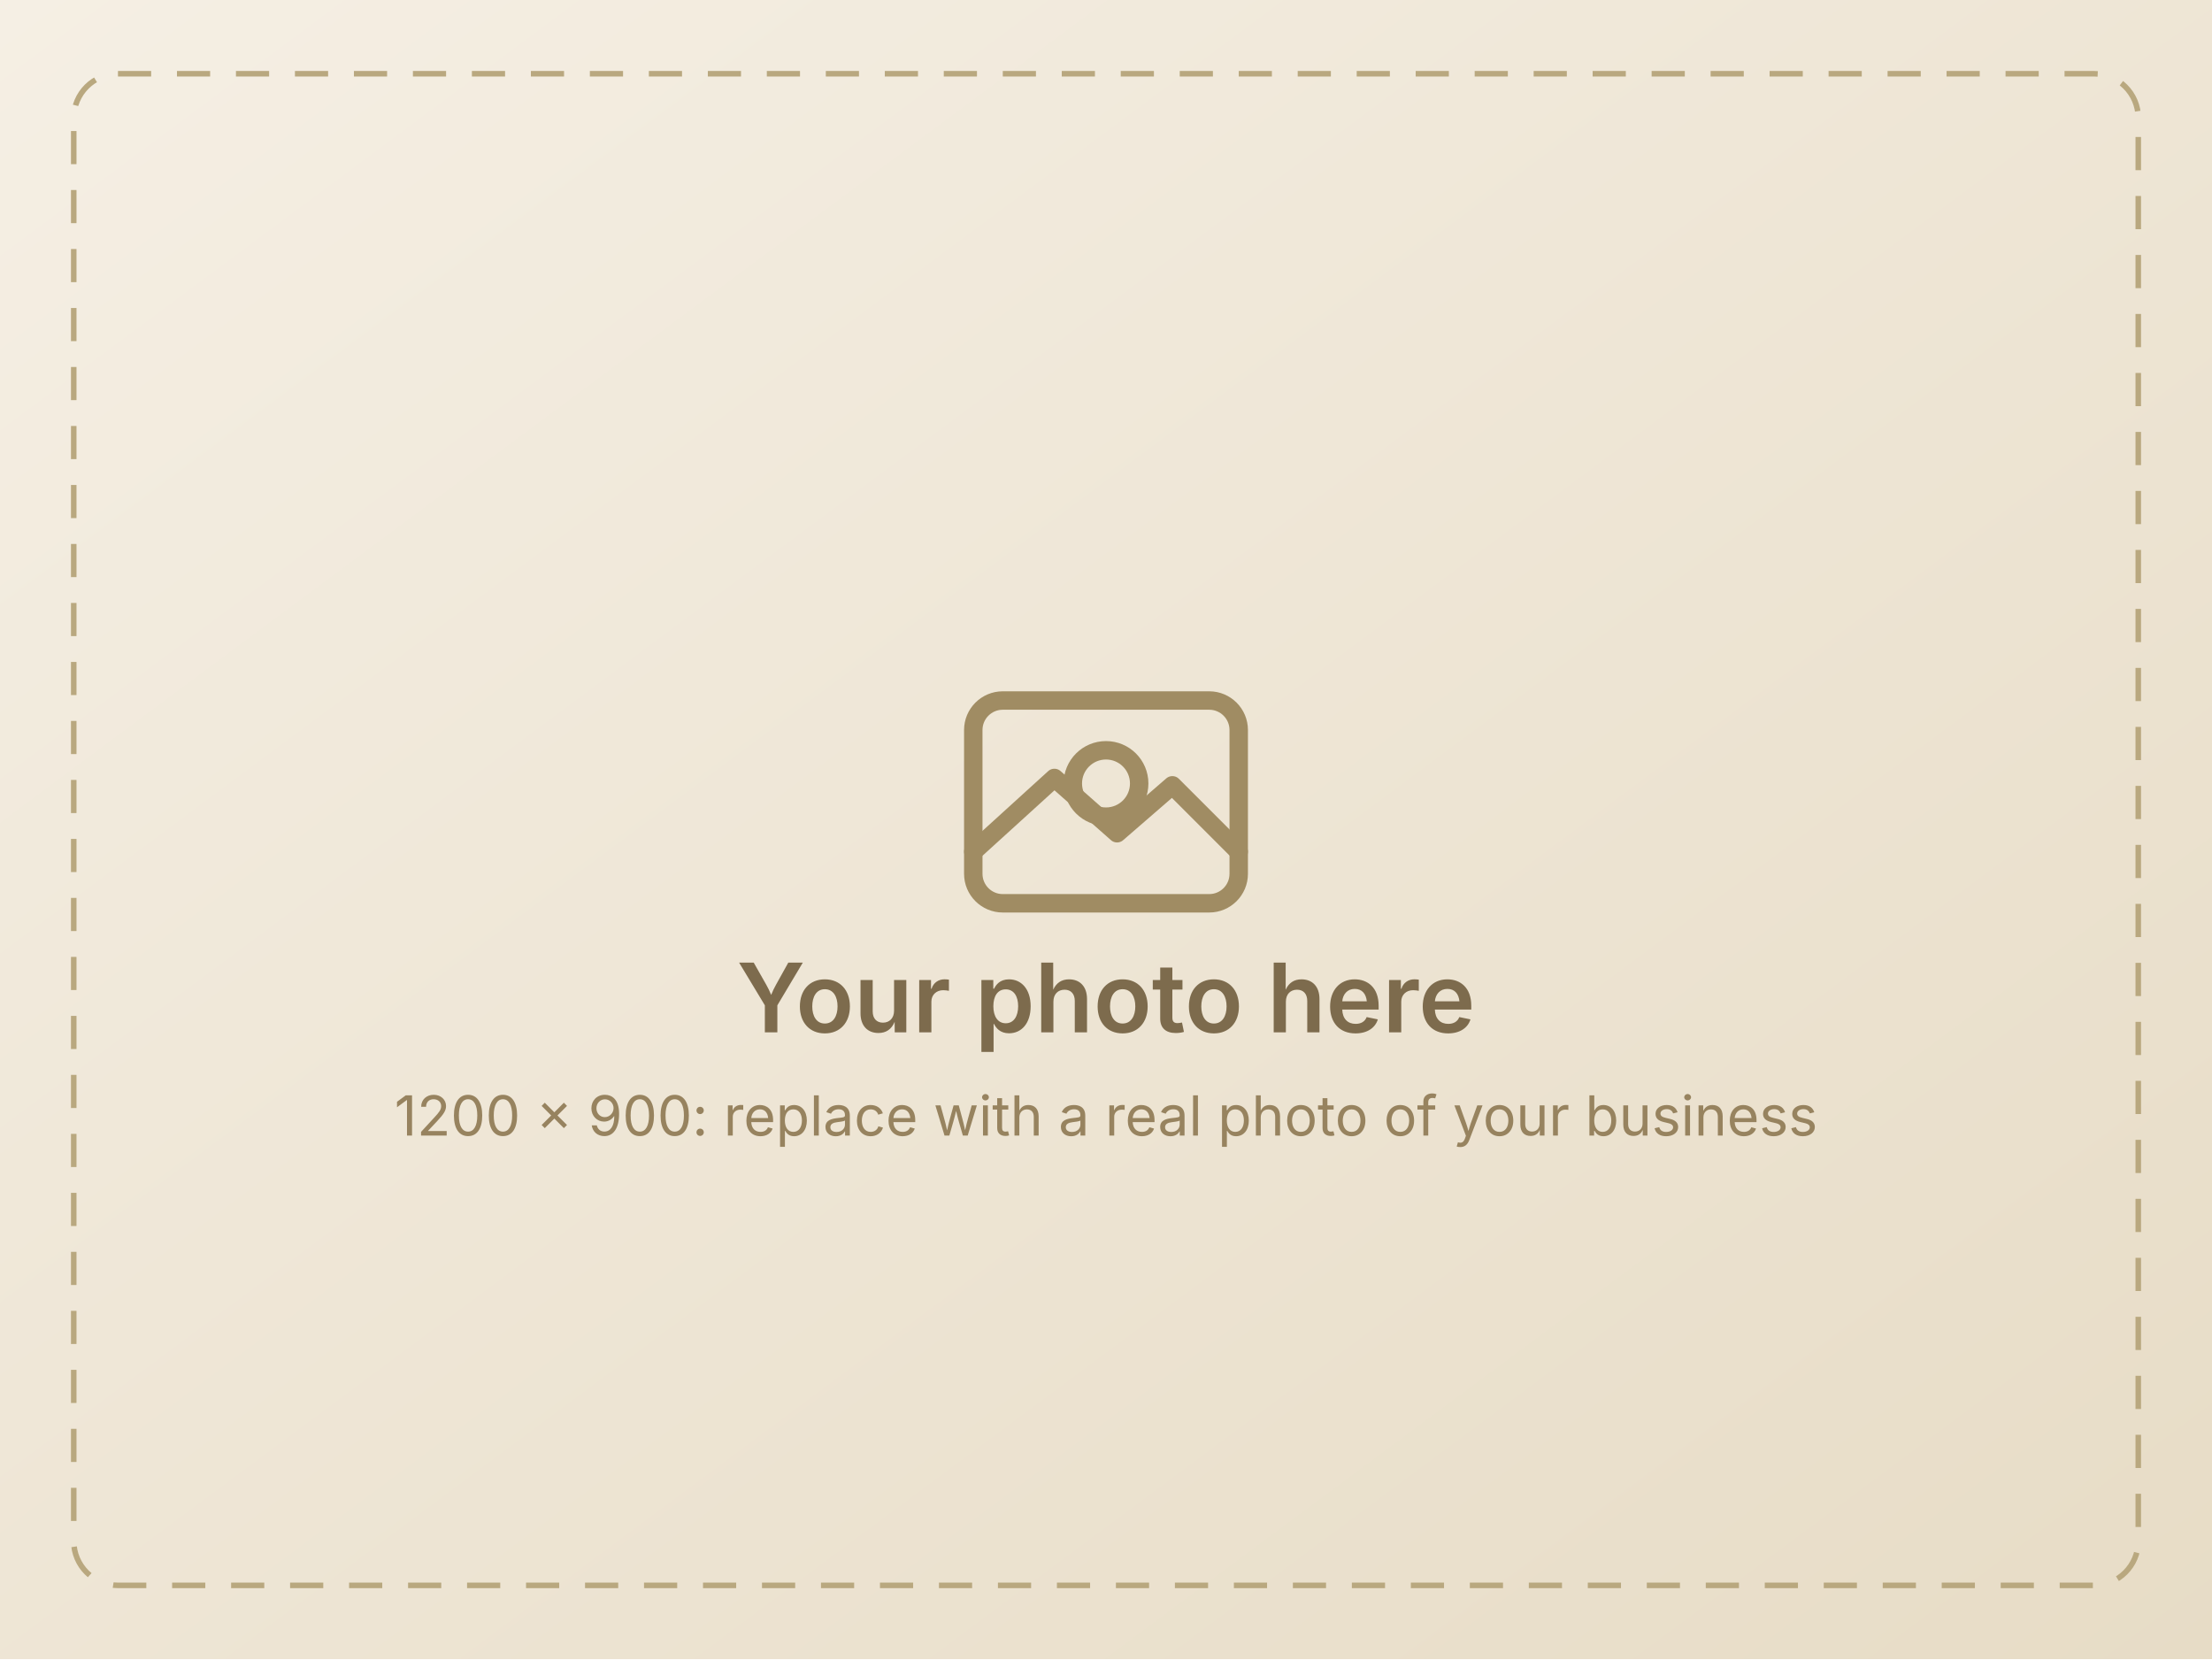
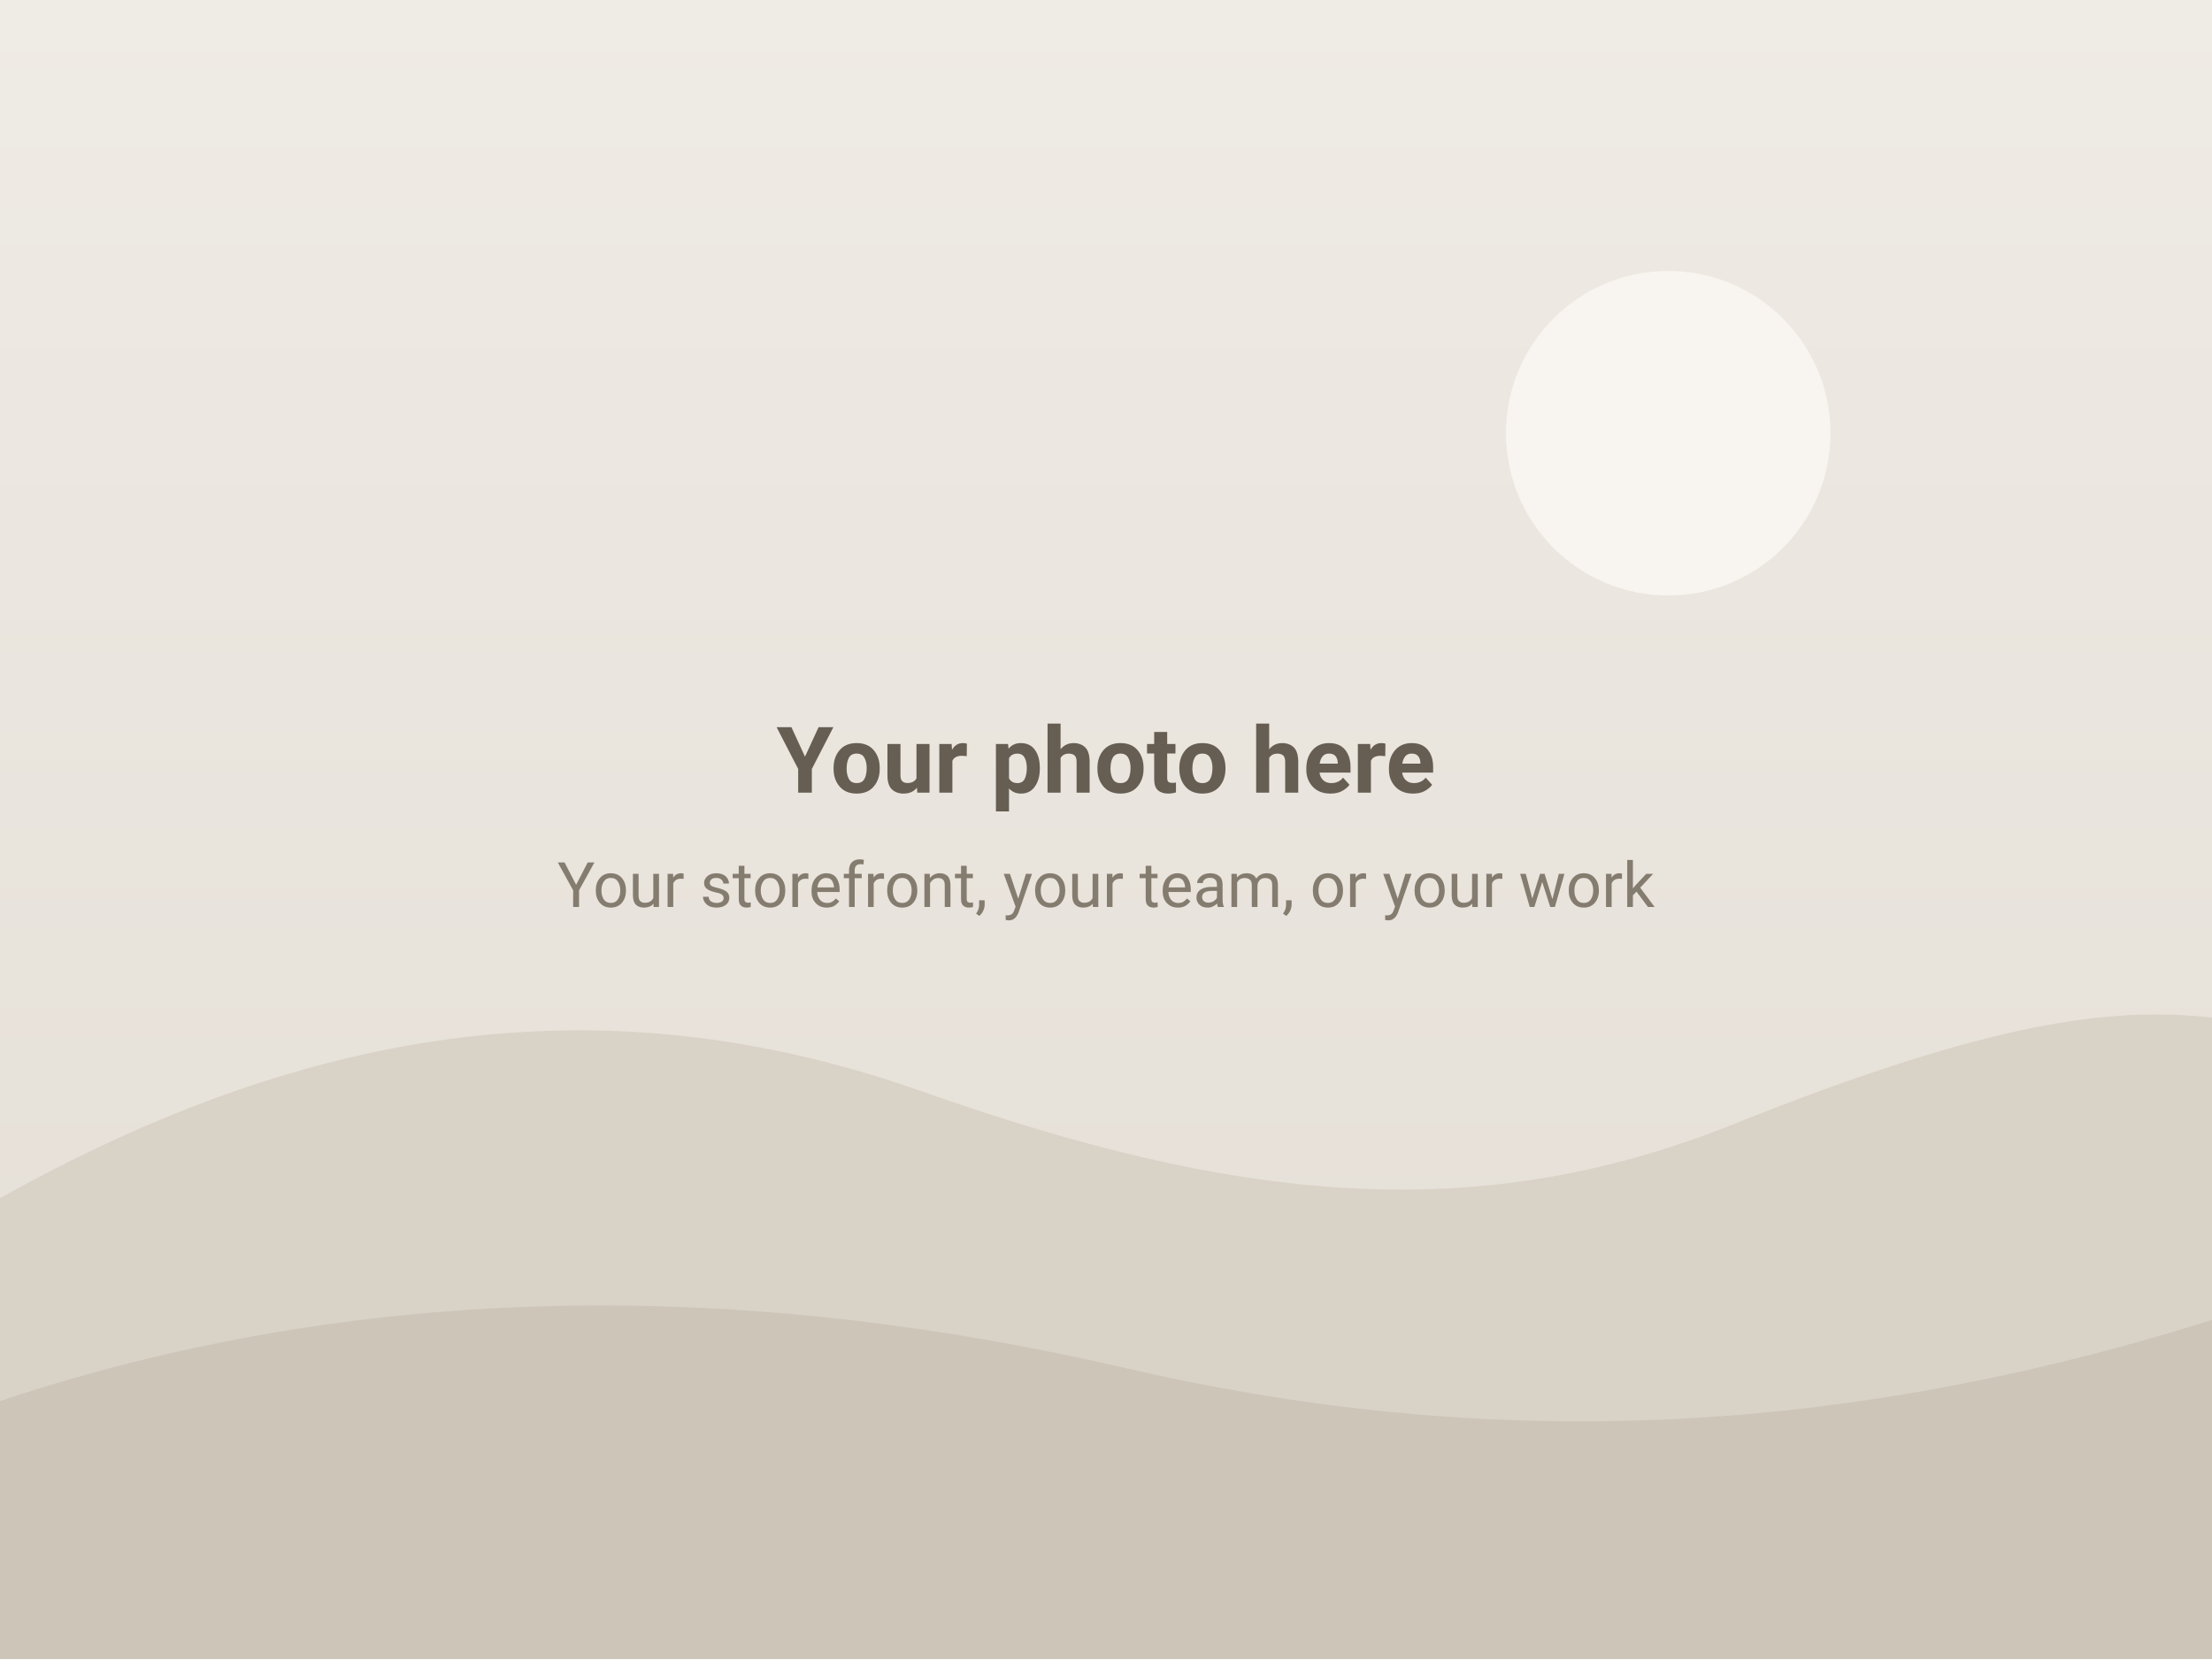
<svg xmlns="http://www.w3.org/2000/svg" viewBox="0 0 1200 900" role="img" aria-label="Placeholder image">
  <defs>
-     <linearGradient id="bg" x1="0" y1="0" x2="1" y2="1">
-       <stop offset="0" stop-color="#f5efe4" />
-       <stop offset="1" stop-color="#e7dcc6" />
+     <linearGradient id="sky" x1="0" y1="0" x2="0" y2="1">
+       <stop offset="0" stop-color="#efebe5" />
+       <stop offset="1" stop-color="#e3ddd4" />
    </linearGradient>
  </defs>
-   <rect width="1200" height="900" fill="url(#bg)" />
-   <rect x="40" y="40" width="1120" height="820" rx="24" fill="none" stroke="#b9a87f" stroke-width="3" stroke-dasharray="18 14" />
-   <g fill="none" stroke="#a08c63" stroke-width="10" stroke-linecap="round" stroke-linejoin="round">
-     <rect x="528" y="380" width="144" height="110" rx="16" />
-     <circle cx="600" cy="425" r="18" />
-     <path d="M528 462l44-40 34 30 30-26 36 36" />
+   <rect width="1200" height="900" fill="url(#sky)" />
+   <circle cx="905" cy="235" r="88" fill="#f8f5f0" />
+   <path d="M0 650c170-95 330-118 500-58s300 74 440 18 205-64 260-58V900H0z" fill="#d9d2c7" />
+   <path d="M0 760c210-70 420-62 610-18s380 40 590-26V900H0z" fill="#cdc5b8" />
+   <g font-family="system-ui, -apple-system, 'Segoe UI', Roboto, sans-serif" text-anchor="middle">
+     <text x="600" y="430" font-size="50" font-weight="600" fill="#665e53">Your photo here</text>
+     <text x="600" y="492" font-size="34" fill="#857c70">Your storefront, your team, or your work</text>
  </g>
-   <text x="600" y="560" text-anchor="middle" font-family="system-ui, -apple-system, sans-serif" font-size="52" font-weight="600" fill="#7d6b4d">Your photo here</text>
-   <text x="600" y="616" text-anchor="middle" font-family="system-ui, -apple-system, sans-serif" font-size="30" fill="#97835f">1200 × 900: replace with a real photo of your business</text>
</svg>
